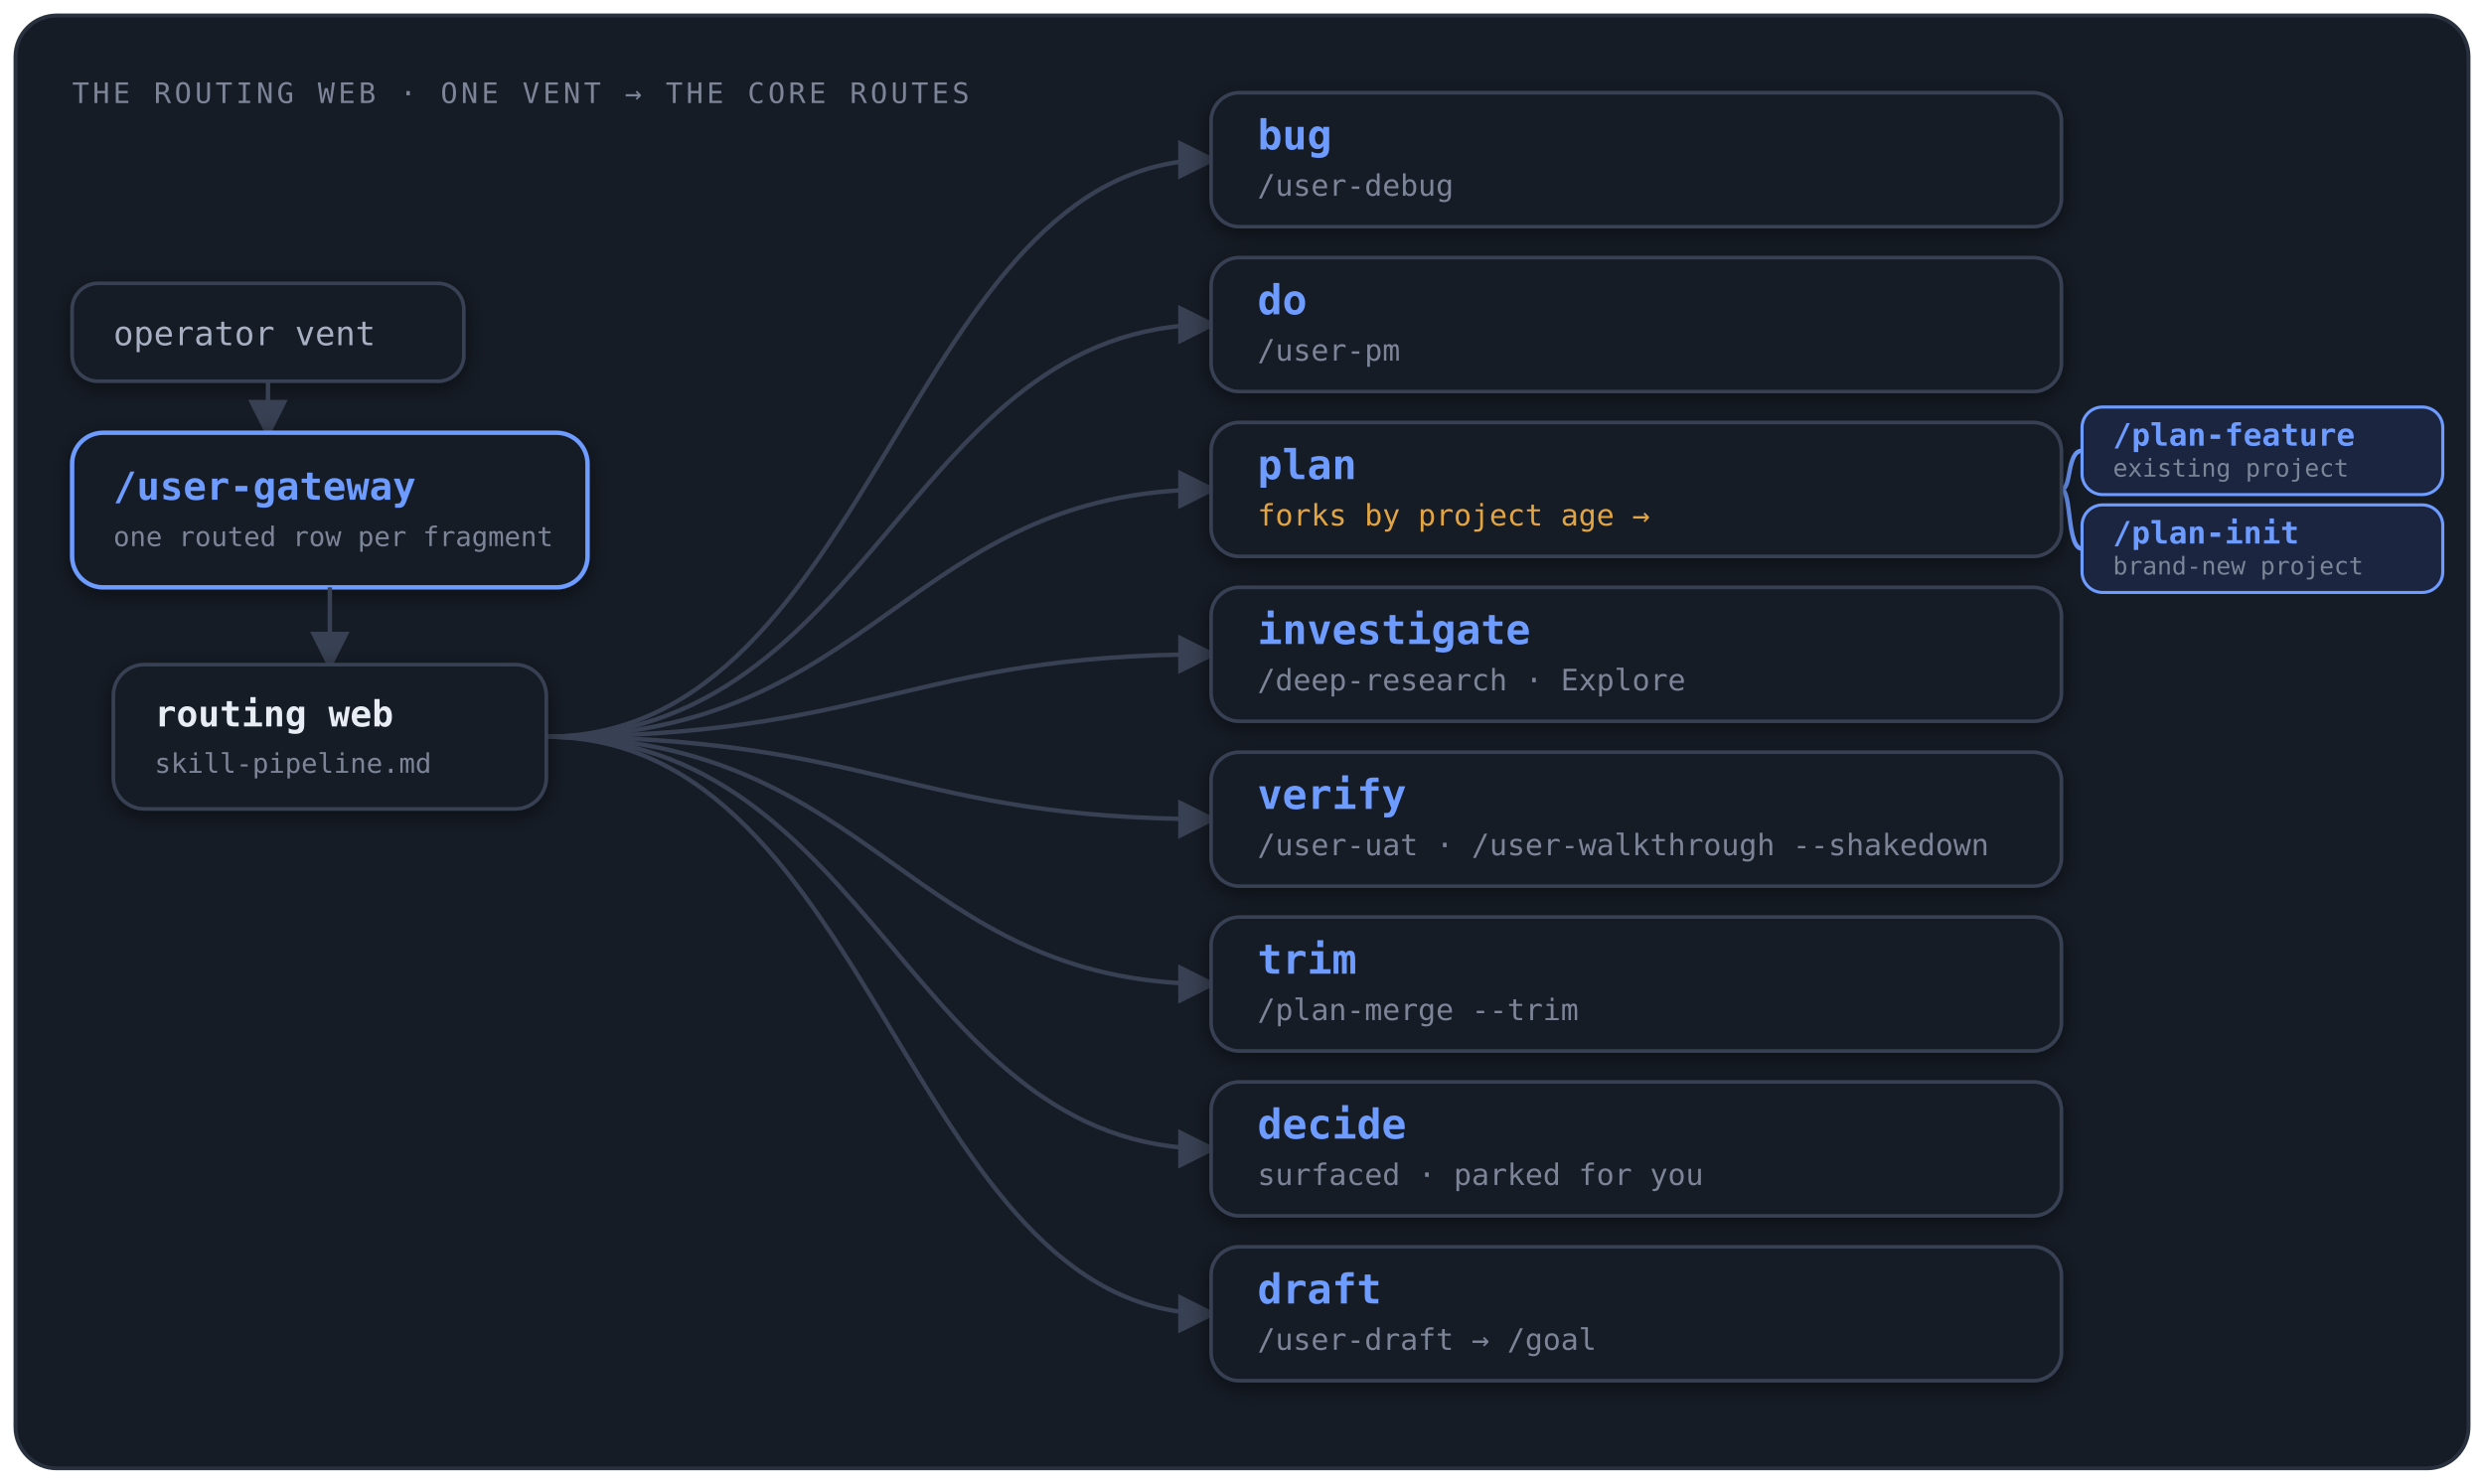
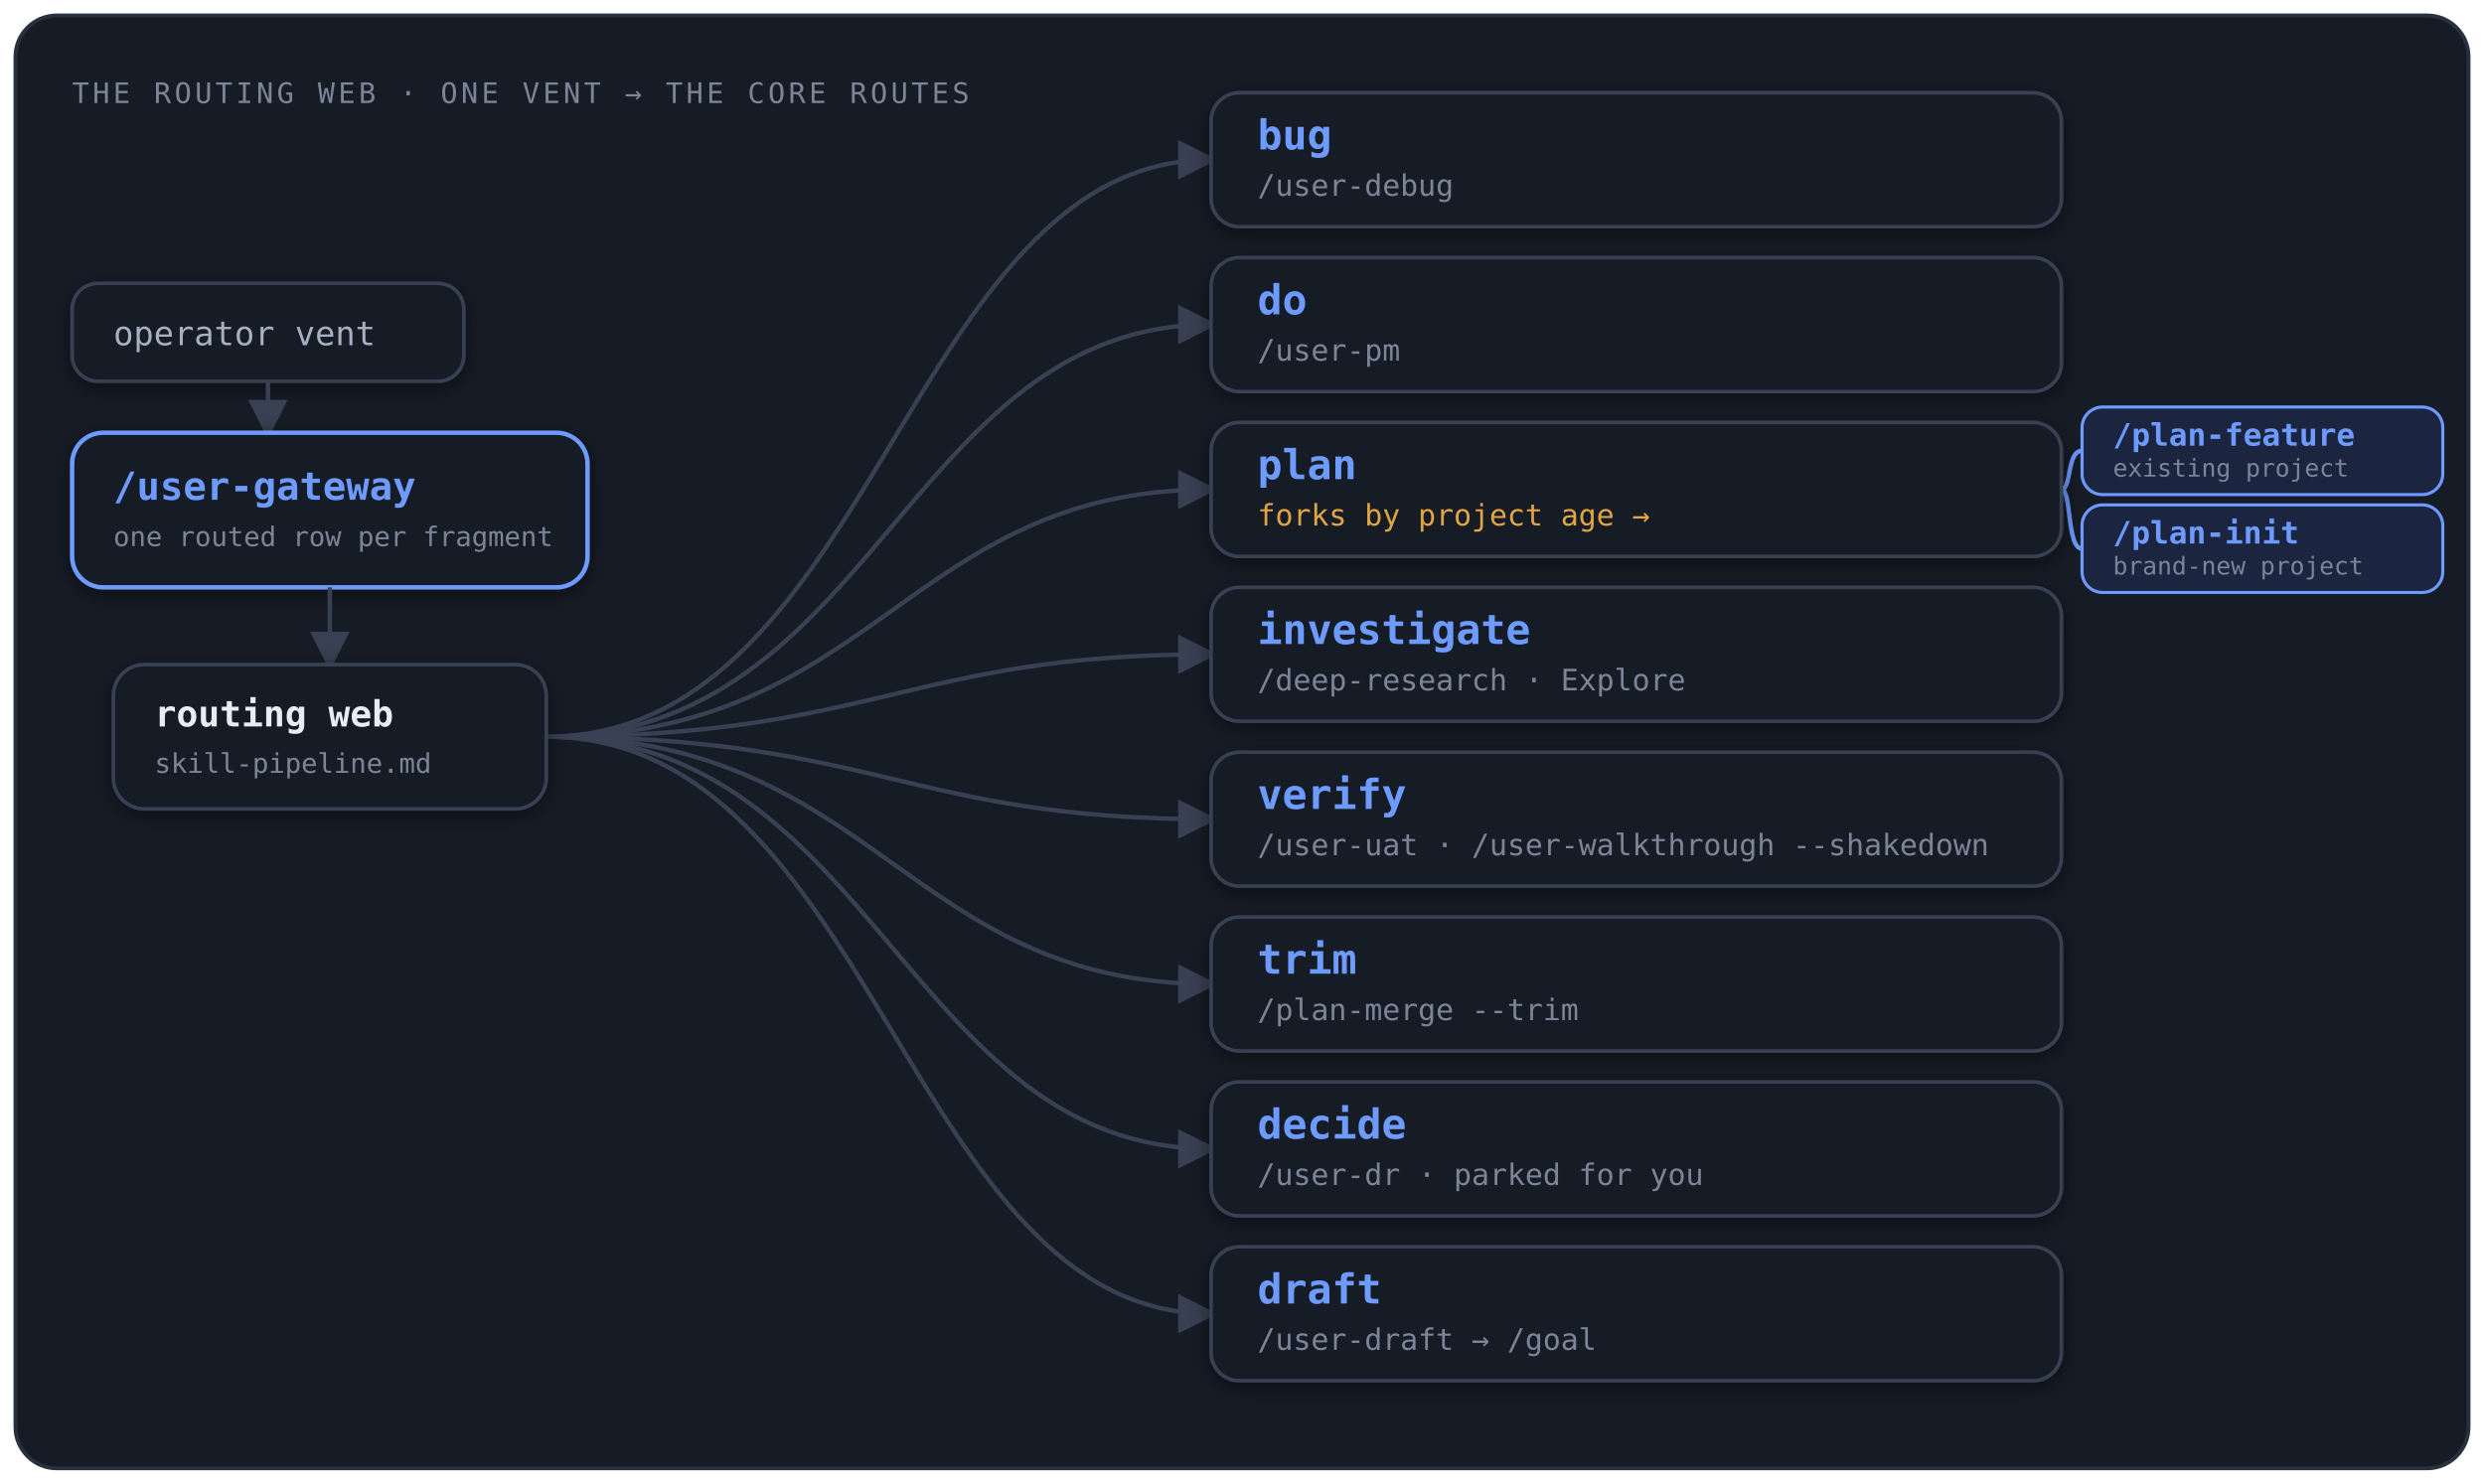
<svg xmlns="http://www.w3.org/2000/svg" viewBox="0 0 964 576" font-family="ui-monospace,'Cascadia Code','SF Mono',Consolas,'Roboto Mono',monospace" role="img" aria-label="The routing web: operator vent through user-gateway to the core rails, with the plan rail forking to plan-feature (existing project) and plan-init (new project)">
  <defs>
    <marker id="ar-dark" markerWidth="9" markerHeight="9" refX="7.5" refY="4.5" orient="auto">
      <path d="M0,0 L9,4.5 L0,9 Z" fill="#384153" />
    </marker>
    <filter id="sh-dark" x="-20%" y="-40%" width="140%" height="180%">
      <feDropShadow dx="0" dy="2" stdDeviation="4" flood-color="rgba(0,0,0,.5)" />
    </filter>
  </defs>
  <style>
    .bg{fill:#161C26;stroke:#29313F;stroke-width:1.5}
    .fan{fill:none;stroke:#384153;stroke-width:1.7}
    .fork{fill:none;stroke:#6E9BFF;stroke-width:1.7}
    .rail rect{fill:#161C26;stroke:#384153;stroke-width:1.4;filter:url(#sh-dark)}
    .rail-name{fill:#6E9BFF;font-size:16px;font-weight:600}
    .rail-dest{fill:#7C8598;font-size:11.5px}
    .rail-sub{fill:#E3A542;font-size:11.5px}
    .innode rect{fill:#161C26;stroke:#384153;stroke-width:1.4;filter:url(#sh-dark)}
    .innode.gw rect{stroke:#6E9BFF;stroke-width:1.7}
    .in-t{fill:#A7B0C2;font-size:13px}
    .gw-cmd{fill:#6E9BFF;font-size:15px;font-weight:600}
    .gw-sub{fill:#7C8598;font-size:10.5px}
    .hub-t{fill:#E8ECF4;font-size:14px;font-weight:600}
    .hub-sub{fill:#7C8598;font-size:10.5px}
    .chip rect{fill:#1B2540;stroke:#6E9BFF;stroke-width:1.2}
    .chip-cmd{fill:#6E9BFF;font-size:12px;font-weight:600}
    .chip-lbl{fill:#7C8598;font-size:9.5px}
    .title{fill:#7C8598;font-size:11px;letter-spacing:.12em}
  </style>
  <rect class="bg" x="6" y="6" width="952" height="564" rx="16" />
  <text class="title" x="28" y="40">THE ROUTING WEB  ·  ONE VENT  →  THE CORE ROUTES</text>
  <g>
    <path class="fan" marker-end="url(#ar-dark)" d="M212,286 C 340,286 352,62 470,62" />
    <path class="fan" marker-end="url(#ar-dark)" d="M212,286 C 340,286 352,126 470,126" />
    <path class="fan" marker-end="url(#ar-dark)" d="M212,286 C 340,286 352,190 470,190" />
    <path class="fan" marker-end="url(#ar-dark)" d="M212,286 C 340,286 352,254 470,254" />
    <path class="fan" marker-end="url(#ar-dark)" d="M212,286 C 340,286 352,318 470,318" />
    <path class="fan" marker-end="url(#ar-dark)" d="M212,286 C 340,286 352,382 470,382" />
    <path class="fan" marker-end="url(#ar-dark)" d="M212,286 C 340,286 352,446 470,446" />
    <path class="fan" marker-end="url(#ar-dark)" d="M212,286 C 340,286 352,510 470,510" />
  </g>
  <path class="fork" d="M800,190 C 804,190 802,175 808,175" />
  <path class="fork" d="M800,190 C 804,190 802,213 808,213" />
  <g class="innode vent">
    <rect x="28" y="110" width="152" height="38" rx="10" />
    <text class="in-t" x="44" y="134">operator vent</text>
  </g>
  <path class="fan" marker-end="url(#ar-dark)" d="M104,148 L104,168" />
  <g class="innode gw">
    <rect x="28" y="168" width="200" height="60" rx="12" />
    <text class="gw-cmd" x="44" y="194">/user-gateway</text>
    <text class="gw-sub" x="44" y="212">one routed row per fragment</text>
  </g>
  <path class="fan" marker-end="url(#ar-dark)" d="M128,228 L128,258" />
  <g class="innode hub">
    <rect x="44" y="258" width="168" height="56" rx="12" />
    <text class="hub-t" x="60" y="282">routing web</text>
    <text class="hub-sub" x="60" y="300">skill-pipeline.md</text>
  </g>
  <g>
    <g class="rail">
      <rect x="470" y="36" width="330" height="52" rx="11" />
      <text class="rail-name" x="488" y="58">bug</text>
      <text class="rail-dest" x="488" y="76">/user-debug</text>
    </g>
    <g class="rail">
      <rect x="470" y="100" width="330" height="52" rx="11" />
      <text class="rail-name" x="488" y="122">do</text>
      <text class="rail-dest" x="488" y="140">/user-pm</text>
    </g>
    <g class="rail">
      <rect x="470" y="164" width="330" height="52" rx="11" />
      <text class="rail-name" x="488" y="186">plan</text>
      <text class="rail-sub" x="488" y="204">forks by project age →</text>
    </g>
    <g class="rail">
      <rect x="470" y="228" width="330" height="52" rx="11" />
      <text class="rail-name" x="488" y="250">investigate</text>
      <text class="rail-dest" x="488" y="268">/deep-research  ·  Explore</text>
    </g>
    <g class="rail">
      <rect x="470" y="292" width="330" height="52" rx="11" />
      <text class="rail-name" x="488" y="314">verify</text>
      <text class="rail-dest" x="488" y="332">/user-uat  ·  /user-walkthrough --shakedown</text>
    </g>
    <g class="rail">
      <rect x="470" y="356" width="330" height="52" rx="11" />
      <text class="rail-name" x="488" y="378">trim</text>
      <text class="rail-dest" x="488" y="396">/plan-merge --trim</text>
    </g>
    <g class="rail">
      <rect x="470" y="420" width="330" height="52" rx="11" />
      <text class="rail-name" x="488" y="442">decide</text>
-       <text class="rail-dest" x="488" y="460">surfaced  ·  parked for you</text>
+       <text class="rail-dest" x="488" y="460">/user-dr  ·  parked for you</text>
    </g>
    <g class="rail">
      <rect x="470" y="484" width="330" height="52" rx="11" />
      <text class="rail-name" x="488" y="506">draft</text>
      <text class="rail-dest" x="488" y="524">/user-draft  →  /goal</text>
    </g>
  </g>
  <g class="chip">
    <rect x="808" y="158" width="140" height="34" rx="8" />
    <text class="chip-cmd" x="820" y="173">/plan-feature</text>
    <text class="chip-lbl" x="820" y="185">existing project</text>
  </g>
  <g class="chip">
    <rect x="808" y="196" width="140" height="34" rx="8" />
    <text class="chip-cmd" x="820" y="211">/plan-init</text>
    <text class="chip-lbl" x="820" y="223">brand-new project</text>
  </g>
</svg>
